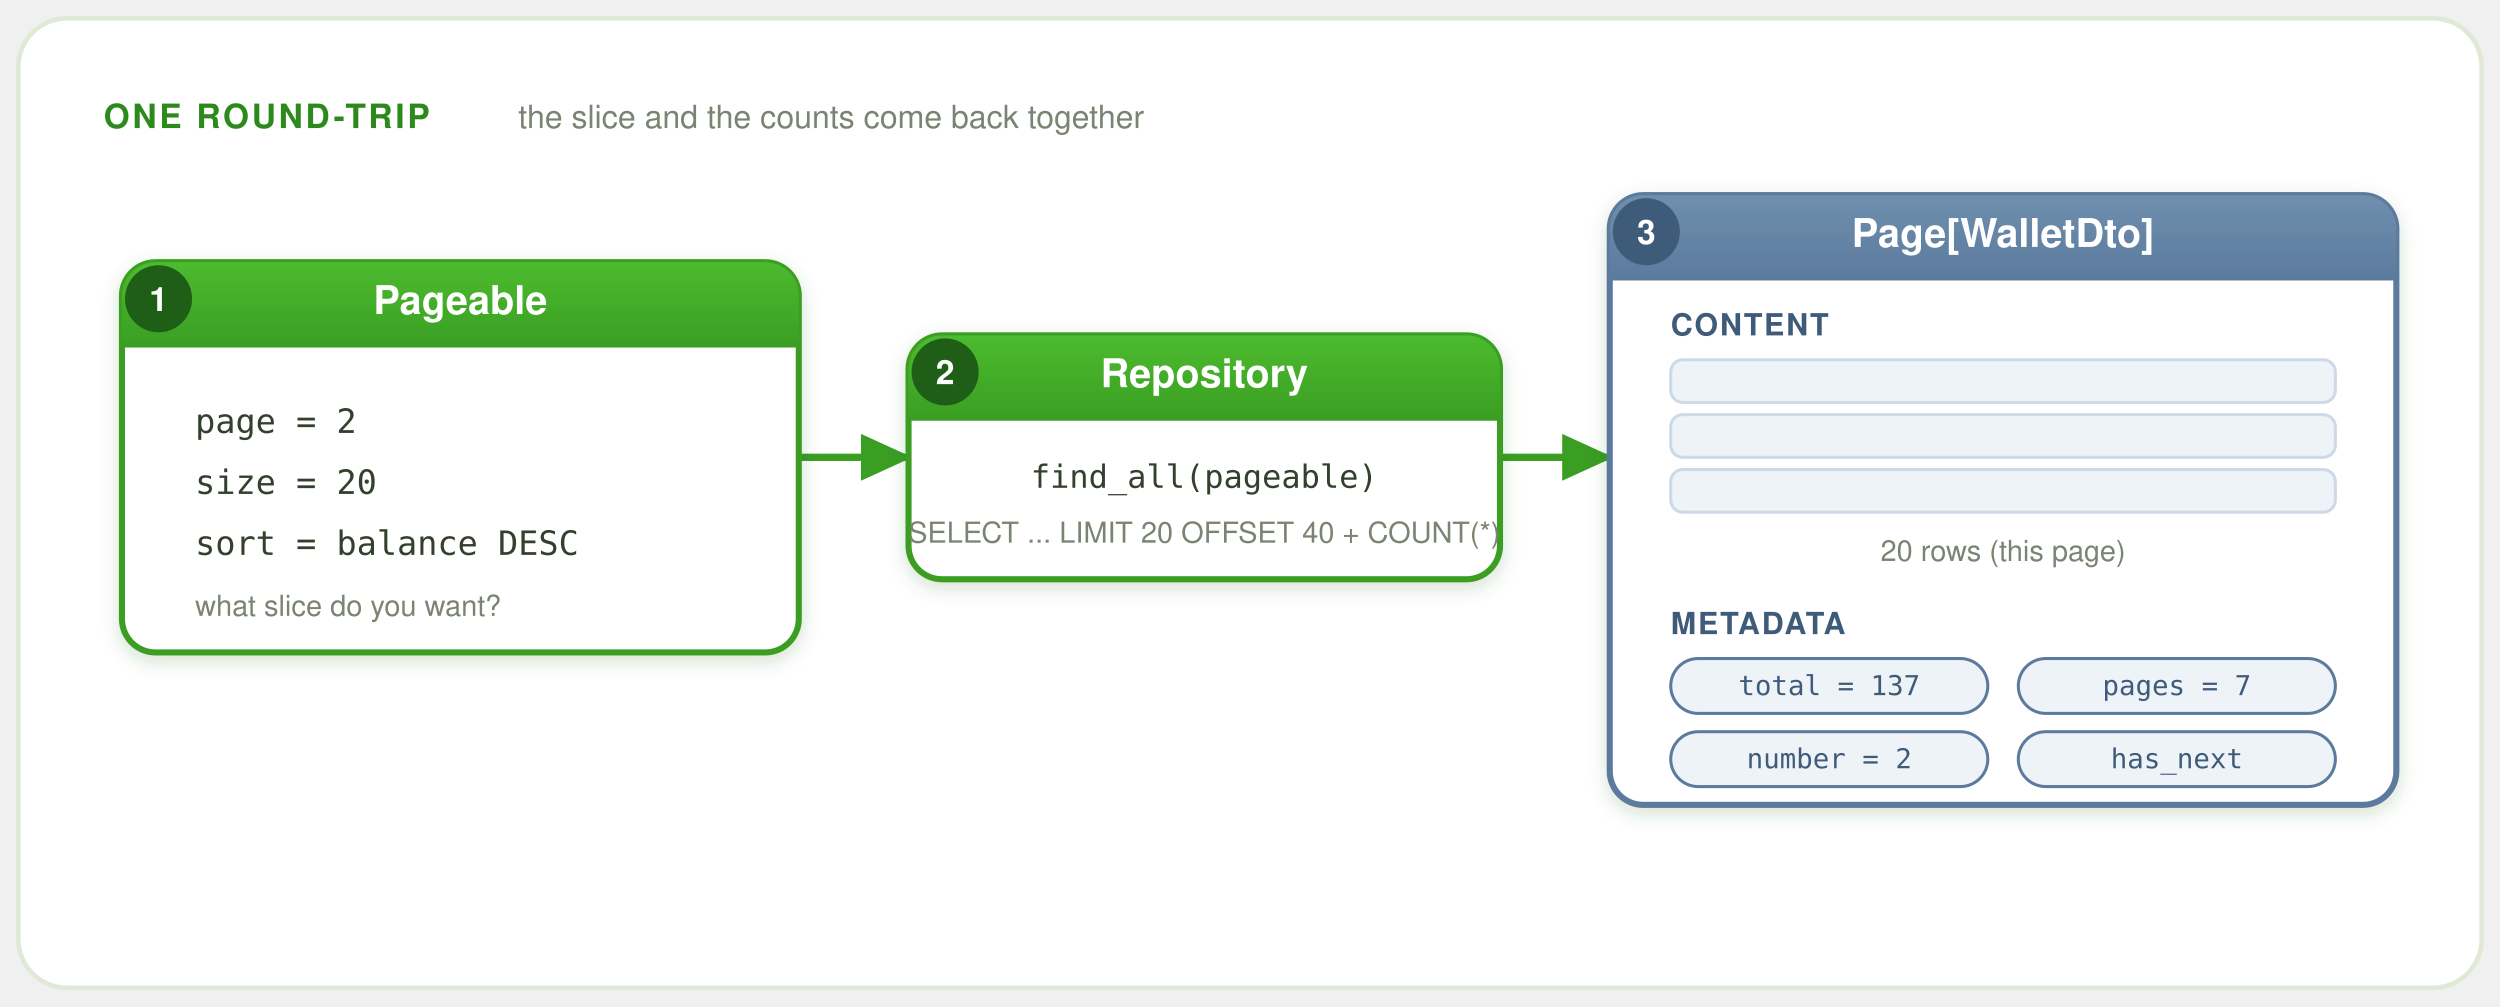
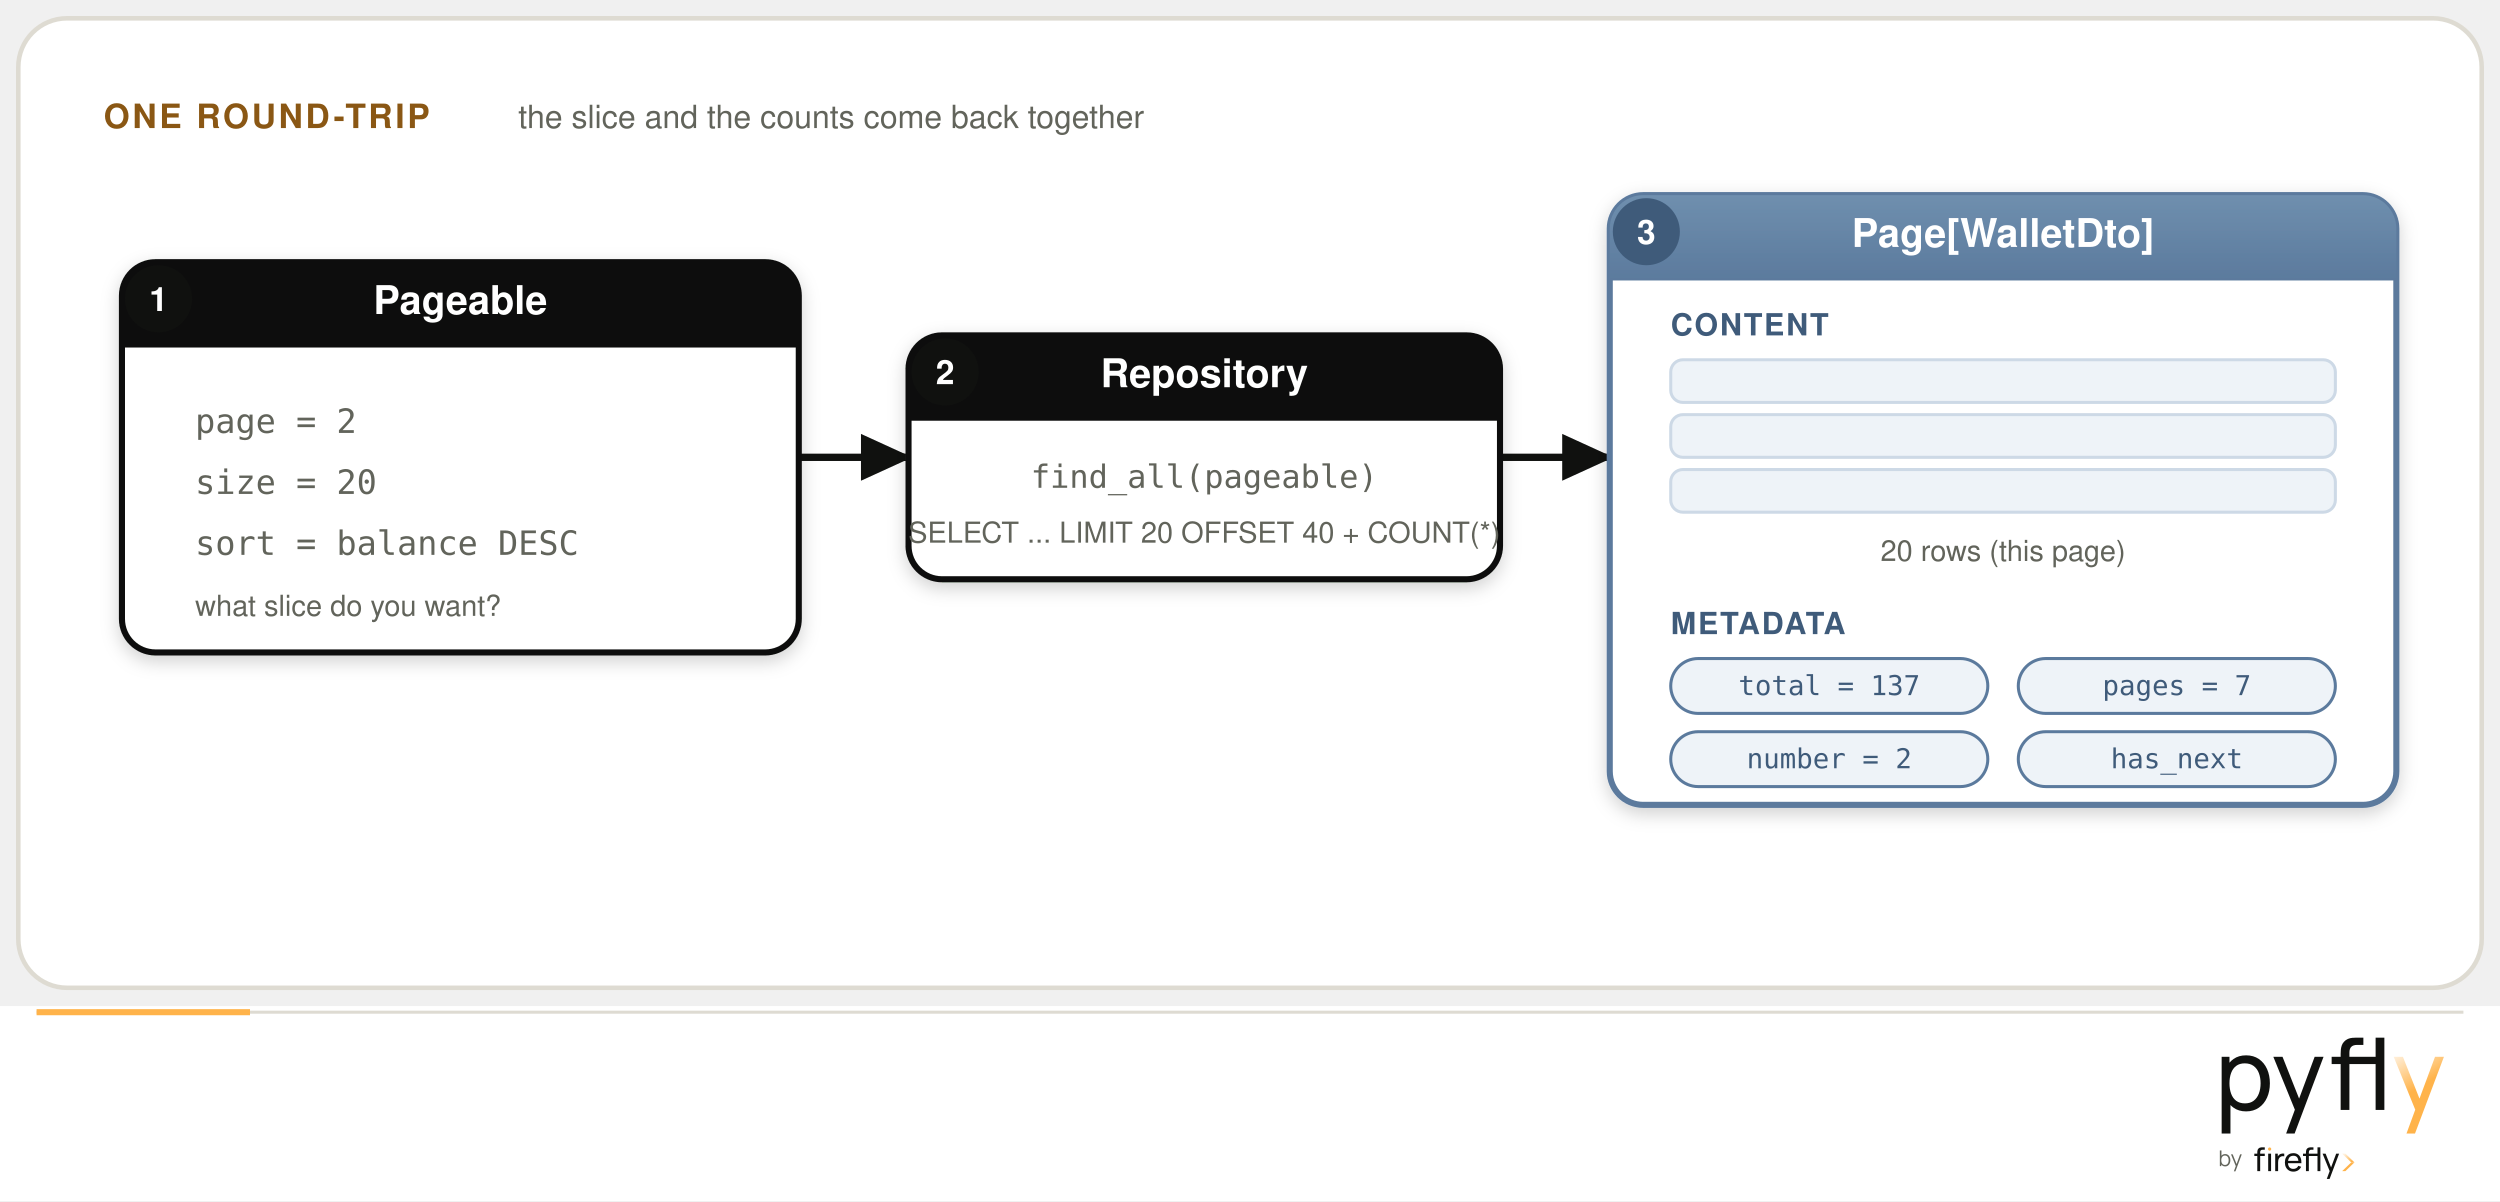
- <svg xmlns="http://www.w3.org/2000/svg" viewBox="0 0 820 330" role="img" aria-label="Pagination: a Pageable (page, size, sort) goes into the repository's find_all, which returns a Page carrying the row slice plus total counts" font-family="-apple-system,Segoe UI,Helvetica,Arial,sans-serif">
+ <svg xmlns="http://www.w3.org/2000/svg" viewBox="0 0 820 393.96" role="img" aria-label="Pagination: a Pageable (page, size, sort) goes into the repository's find_all, which returns a Page carrying the row slice plus total counts" font-family="-apple-system,Segoe UI,Helvetica,Arial,sans-serif" data-original-view-box="0 0 820 330">
  <defs>
    <linearGradient id="pg-head" x1="0" y1="0" x2="0" y2="1">
-       <stop offset="0" stop-color="#4cbb2f" />
-       <stop offset="1" stop-color="#3a9e23" />
+       <stop offset="0" stop-color="#10110f" />
+       <stop offset="1" stop-color="#10110f" />
    </linearGradient>
    <linearGradient id="pg-slate" x1="0" y1="0" x2="0" y2="1">
      <stop offset="0" stop-color="#6f8fae" />
      <stop offset="1" stop-color="#5b7a9d" />
    </linearGradient>
    <marker id="pg-fwd" markerWidth="9" markerHeight="9" refX="6.5" refY="3.2" orient="auto">
-       <path d="M0 0L7 3.2L0 6.4Z" fill="#3a9e23" />
+       <path d="M0 0L7 3.2L0 6.4Z" fill="#10110f" />
    </marker>
    <filter id="pg-sh" x="-20%" y="-20%" width="140%" height="160%">
-       <feDropShadow dx="0" dy="2" stdDeviation="3" flood-color="#1f5e16" flood-opacity="0.18" />
+       <feDropShadow dx="0" dy="2" stdDeviation="3" flood-color="#10110f" flood-opacity="0.18" />
    </filter>
  </defs>
-   <rect x="6" y="6" width="808" height="318" rx="16" fill="#ffffff" stroke="#e0e8d6" stroke-width="1.5" />
-   <text x="34" y="42" fill="#2c8a1c" font-size="11" font-weight="700" letter-spacing="0.08em">ONE ROUND-TRIP</text>
-   <text x="170" y="42" fill="#7a8472" font-size="10.5">the slice and the counts come back together</text>
-   <line x1="262" y1="150" x2="298" y2="150" stroke="#3a9e23" stroke-width="2.4" marker-end="url(#pg-fwd)" />
-   <line x1="492" y1="150" x2="528" y2="150" stroke="#3a9e23" stroke-width="2.4" marker-end="url(#pg-fwd)" />
+   <rect x="6" y="6" width="808" height="318" rx="16" fill="#ffffff" stroke="#dedbd2" stroke-width="1.5" />
+   <text x="34" y="42" fill="#8a5714" font-size="11" font-weight="700" letter-spacing="0.08em">ONE ROUND-TRIP</text>
+   <text x="170" y="42" fill="#62645b" font-size="10.5">the slice and the counts come back together</text>
+   <line x1="262" y1="150" x2="298" y2="150" stroke="#10110f" stroke-width="2.4" marker-end="url(#pg-fwd)" />
+   <line x1="492" y1="150" x2="528" y2="150" stroke="#10110f" stroke-width="2.4" marker-end="url(#pg-fwd)" />
  <g filter="url(#pg-sh)">
-     <rect x="40" y="86" width="222" height="128" rx="11" fill="#ffffff" stroke="#3a9e23" stroke-width="2" />
-     <path d="M40 97a11 11 0 0 1 11-11h200a11 11 0 0 1 11 11v17H40Z" fill="url(#pg-head)" />
+     <rect x="40" y="86" width="222" height="128" rx="11" fill="#ffffff" stroke="#10110f" stroke-width="2" />
+     <path d="M40 97a11 11 0 0 1 11-11h200a11 11 0 0 1 11 11v17H40Z" fill="#10110f" />
    <text x="151" y="103" text-anchor="middle" fill="#ffffff" font-size="13" font-weight="700">Pageable</text>
  </g>
-   <text x="64" y="142" fill="#33402e" font-size="11" font-family="ui-monospace,Menlo,monospace">page   = 2</text>
-   <text x="64" y="162" fill="#33402e" font-size="11" font-family="ui-monospace,Menlo,monospace">size   = 20</text>
-   <text x="64" y="182" fill="#33402e" font-size="11" font-family="ui-monospace,Menlo,monospace">sort   = balance DESC</text>
-   <text x="64" y="202" fill="#7a8472" font-size="9.5">what slice do you want?</text>
-   <circle cx="52" cy="98" r="11" fill="#1f5e16" />
+   <text x="64" y="142" fill="#62645b" font-size="11" font-family="ui-monospace,Menlo,monospace">page   = 2</text>
+   <text x="64" y="162" fill="#62645b" font-size="11" font-family="ui-monospace,Menlo,monospace">size   = 20</text>
+   <text x="64" y="182" fill="#62645b" font-size="11" font-family="ui-monospace,Menlo,monospace">sort   = balance DESC</text>
+   <text x="64" y="202" fill="#62645b" font-size="9.5">what slice do you want?</text>
+   <circle cx="52" cy="98" r="11" fill="#10110f" />
  <text x="52" y="102" text-anchor="middle" fill="#fff" font-size="11" font-weight="700">1</text>
  <g filter="url(#pg-sh)">
-     <rect x="298" y="110" width="194" height="80" rx="11" fill="#ffffff" stroke="#3a9e23" stroke-width="2" />
-     <path d="M298 121a11 11 0 0 1 11-11h172a11 11 0 0 1 11 11v17H298Z" fill="url(#pg-head)" />
+     <rect x="298" y="110" width="194" height="80" rx="11" fill="#ffffff" stroke="#10110f" stroke-width="2" />
+     <path d="M298 121a11 11 0 0 1 11-11h172a11 11 0 0 1 11 11v17H298Z" fill="#10110f" />
    <text x="395" y="127" text-anchor="middle" fill="#ffffff" font-size="13" font-weight="700">Repository</text>
  </g>
-   <text x="395" y="160" text-anchor="middle" fill="#33402e" font-size="10.5" font-family="ui-monospace,Menlo,monospace">find_all(pageable)</text>
-   <text x="395" y="178" text-anchor="middle" fill="#7a8472" font-size="9.5">SELECT ... LIMIT 20 OFFSET 40 + COUNT(*)</text>
-   <circle cx="310" cy="122" r="11" fill="#1f5e16" />
+   <text x="395" y="160" text-anchor="middle" fill="#62645b" font-size="10.5" font-family="ui-monospace,Menlo,monospace">find_all(pageable)</text>
+   <text x="395" y="178" text-anchor="middle" fill="#62645b" font-size="9.5">SELECT ... LIMIT 20 OFFSET 40 + COUNT(*)</text>
+   <circle cx="310" cy="122" r="11" fill="#10110f" />
  <text x="310" y="126" text-anchor="middle" fill="#fff" font-size="11" font-weight="700">2</text>
  <g filter="url(#pg-sh)">
    <rect x="528" y="64" width="258" height="200" rx="11" fill="#ffffff" stroke="#5b7a9d" stroke-width="2" />
    <path d="M528 75a11 11 0 0 1 11-11h236a11 11 0 0 1 11 11v17H528Z" fill="url(#pg-slate)" />
    <text x="657" y="81" text-anchor="middle" fill="#ffffff" font-size="13" font-weight="700">Page[WalletDto]</text>
  </g>
  <text x="548" y="110" fill="#3f5b7a" font-size="10" font-weight="700" letter-spacing="0.06em">CONTENT</text>
  <rect x="548" y="118" width="218" height="14" rx="4" fill="#eef3f8" stroke="#cdd9e6" />
  <rect x="548" y="136" width="218" height="14" rx="4" fill="#eef3f8" stroke="#cdd9e6" />
  <rect x="548" y="154" width="218" height="14" rx="4" fill="#eef3f8" stroke="#cdd9e6" />
-   <text x="657" y="184" text-anchor="middle" fill="#7a8472" font-size="9.5">20 rows (this page)</text>
+   <text x="657" y="184" text-anchor="middle" fill="#62645b" font-size="9.5">20 rows (this page)</text>
  <text x="548" y="208" fill="#3f5b7a" font-size="10" font-weight="700" letter-spacing="0.06em">METADATA</text>
  <rect x="548" y="216" width="104" height="18" rx="9" fill="#eef3f8" stroke="#5b7a9d" />
  <text x="600" y="228" text-anchor="middle" fill="#3f5b7a" font-size="9" font-family="ui-monospace,Menlo,monospace">total = 137</text>
  <rect x="662" y="216" width="104" height="18" rx="9" fill="#eef3f8" stroke="#5b7a9d" />
  <text x="714" y="228" text-anchor="middle" fill="#3f5b7a" font-size="9" font-family="ui-monospace,Menlo,monospace">pages = 7</text>
  <rect x="548" y="240" width="104" height="18" rx="9" fill="#eef3f8" stroke="#5b7a9d" />
  <text x="600" y="252" text-anchor="middle" fill="#3f5b7a" font-size="9" font-family="ui-monospace,Menlo,monospace">number = 2</text>
  <rect x="662" y="240" width="104" height="18" rx="9" fill="#eef3f8" stroke="#5b7a9d" />
  <text x="714" y="252" text-anchor="middle" fill="#3f5b7a" font-size="9" font-family="ui-monospace,Menlo,monospace">has_next</text>
  <circle cx="540" cy="76" r="11" fill="#3f5b7a" />
  <text x="540" y="80" text-anchor="middle" fill="#fff" font-size="11" font-weight="700">3</text>
+   <g data-framework-brand="2026-10-08" aria-hidden="true">
+     <rect x="0" y="330" width="820" height="63.96" fill="#ffffff" />
+     <path d="M12 332H808" stroke="#dedbd2" stroke-width="1" />
+     <path d="M12 332H82" stroke="#ffb34a" stroke-width="2" />
+     <svg width="86.15" height="55.76" viewBox="0 0 373.88 242" x="721.85" y="334.1" aria-hidden="true">
+       <g fill="#10110f" transform="translate(20 130) scale(0.07 -0.07)">
+         <g transform="translate(0 0)">
+           <path d="M636 -30Q484 -30 380 46Q346 70 318 100L318 -480L139 -480L139 1080L298 1080L298 960Q334 1003 381 1036Q485 1110 637 1110Q787 1110 895.5 1035.5Q1004 961 1062 832Q1120 703 1120 541Q1120 379 1062 250Q1004 121 895.5 45.5Q787 -30 636 -30ZM614 133Q721 133 791 187Q861 241 896 333.5Q931 426 931 541Q931 655 896.5 747Q862 839 790.5 893Q719 947 609 947Q504 947 435 895.5Q366 844 332 752.5Q298 661 298 541Q298 423 331.5 330.5Q365 238 435 185.5Q505 133 614 133Z" />
+         </g>
+         <g transform="translate(1160 0)">
+           <path d="M290 -480L468 4L30 1080L217 1080L554 230L870 1080L1051 1080L463 -480Z" />
+         </g>
+         <g transform="translate(2316 0)">
+           <path d="M243 0L243 933L60 933L60 1080L243 1080L243 1139Q243 1181 247 1224.5Q251 1268 265 1309.5Q279 1351 311 1386Q348 1427 392 1444.5Q436 1462 481.5 1466Q527 1470 568 1470L705 1470L705 1322L578 1322Q499 1322 460 1283.5Q421 1245 421 1167L421 1080L954 1080L954 1470L1132 1470L1132 0L954 0L954 933L421 933L421 0Z" />
+         </g>
+         <g transform="translate(3608 0)">
+           <g data-family-terminal="trail-y">
+             <defs>
+               <linearGradient id="brand-6f77370e5e-logo-family-pyfly-20-130-140" gradientUnits="userSpaceOnUse" x1="30" y1="1080" x2="554" y2="230">
+                 <stop offset="0" stop-color="#ffb34a" stop-opacity="0.2" />
+                 <stop offset="0.8" stop-color="#ffb34a" stop-opacity="1" />
+               </linearGradient>
+             </defs>
+             <path d="M290 -480L468 4L30 1080L217 1080L554 230L870 1080L1051 1080L463 -480Z" fill="url(#brand-6f77370e5e-logo-family-pyfly-20-130-140)" />
+           </g>
+         </g>
+       </g>
+       <g fill="#62645b" transform="translate(25 210) scale(0.0155 -0.0155)">
+         <path d="M625 -30Q476 -30 373 46Q314 89 271 150L271 0L139 0L139 1440L287 1440L287 953Q325 1001 375 1036Q479 1110 631 1110Q779 1110 885 1035Q991 960 1047.5 831Q1104 702 1104 541Q1104 379 1047 250Q990 121 883 45.5Q776 -30 625 -30ZM610 107Q723 107 798 164Q873 221 910.5 319.5Q948 418 948 541Q948 663 911 761Q874 859 798.5 916Q723 973 607 973Q494 973 419.5 918Q345 863 308 765.5Q271 668 271 541Q271 416 308 317.5Q345 219 420 163Q495 107 610 107Z" transform="translate(0 0)" />
+         <path d="M294 -480L472 3L33 1080L189 1080L544 192L871 1080L1021 1080L441 -480Z" transform="translate(1131 0)" />
+       </g>
+       <svg x="76" y="183" width="143" height="45.48" viewBox="5 -148 619.4 197">
+         <defs>
+           <linearGradient id="brand-6f77370e5e-logo-firefly-trail" gradientUnits="userSpaceOnUse" x1="567.4" y1="-108" x2="623.4" y2="-54">
+             <stop offset="0" stop-color="#ffb34a" stop-opacity="0.2" />
+             <stop offset="0.8" stop-color="#ffb34a" stop-opacity="1" />
+           </linearGradient>
+         </defs>
+         <path d="M24.3 0L24.3 -93.3L6 -93.3L6 -108L24.3 -108L24.3 -113.9Q24.3 -118.1 24.7 -122.45Q25.1 -126.8 26.5 -130.95Q27.9 -135.1 31.1 -138.6Q34.8 -142.7 39.2 -144.45Q43.6 -146.2 48.15 -146.6Q52.7 -147 56.8 -147L70.5 -147L70.5 -132.2L57.8 -132.2Q49.9 -132.2 46 -128.35Q42.1 -124.5 42.1 -116.7L42.1 -108L70.5 -108L70.5 -93.3L42.1 -93.3L42.1 0ZM91.5 0L91.5 -108L109.3 -108L109.3 0ZM134.8 0L134.8 -108L150.7 -108L150.7 -90.8Q151.8 -92.7 153.1 -94.5Q156.1 -98.7 159.9 -101.4Q164.1 -104.8 169.4 -106.6Q174.7 -108.4 180.2 -108.75Q185.7 -109.1 190.5 -108L190.5 -91.3Q184.9 -92.8 178.2 -92.1Q171.5 -91.4 165.8 -87.2Q160.6 -83.5 157.75 -78.2Q154.9 -72.9 153.8 -66.75Q152.7 -60.6 152.7 -54.2L152.7 0ZM247.3 3Q231.4 3 219.55 -4.05Q207.7 -11.1 201.1 -23.75Q194.5 -36.4 194.5 -53.3Q194.5 -71 201 -83.95Q207.5 -96.9 219.15 -103.95Q230.8 -111 246.5 -111Q262.8 -111 274.25 -103.5Q285.7 -96 291.45 -82.1Q297.2 -68.2 296.4 -49L213.6 -49Q214.6 -33.5 222 -24.4Q230.6 -13.9 246.5 -13.9Q257.2 -13.9 265.1 -18.8Q273 -23.7 277.5 -32.9L294.6 -27Q288.3 -12.7 275.65 -4.85Q263 3 247.3 3ZM277.9 -63.3Q276.5 -77.4 270.3 -85.2Q262.5 -95 247.1 -95Q230.6 -95 222 -84.4Q215.5 -76.4 213.9 -63.3ZM324.4 0L324.4 -93.3L306.1 -93.3L306.1 -108L324.4 -108L324.4 -113.9Q324.4 -118.1 324.8 -122.45Q325.2 -126.8 326.6 -130.95Q328 -135.1 331.2 -138.6Q334.9 -142.7 339.3 -144.45Q343.7 -146.2 348.25 -146.6Q352.8 -147 356.9 -147L370.6 -147L370.6 -132.2L357.9 -132.2Q350 -132.2 346.1 -128.35Q342.2 -124.5 342.2 -116.7L342.2 -108L395.5 -108L395.5 -147L413.3 -147L413.3 0L395.5 0L395.5 -93.3L342.2 -93.3L342.2 0ZM452.8 48L470.6 -0.4L426.8 -108L445.5 -108L479.2 -23L510.8 -108L528.9 -108L470.1 48Z" fill="#10110f" />
+         <circle cx="100.4" cy="-136.3" r="9.97" fill="#ffb34a" />
+         <path d="M567.4 -108L623.4 -54L603.4 -54L547.4 -108Z" fill="url(#brand-6f77370e5e-logo-firefly-trail)" />
+         <path d="M623.4 -54L567.4 0L547.4 0L603.4 -54Z" fill="#ffb34a" />
+       </svg>
+     </svg>
+   </g>
</svg>
